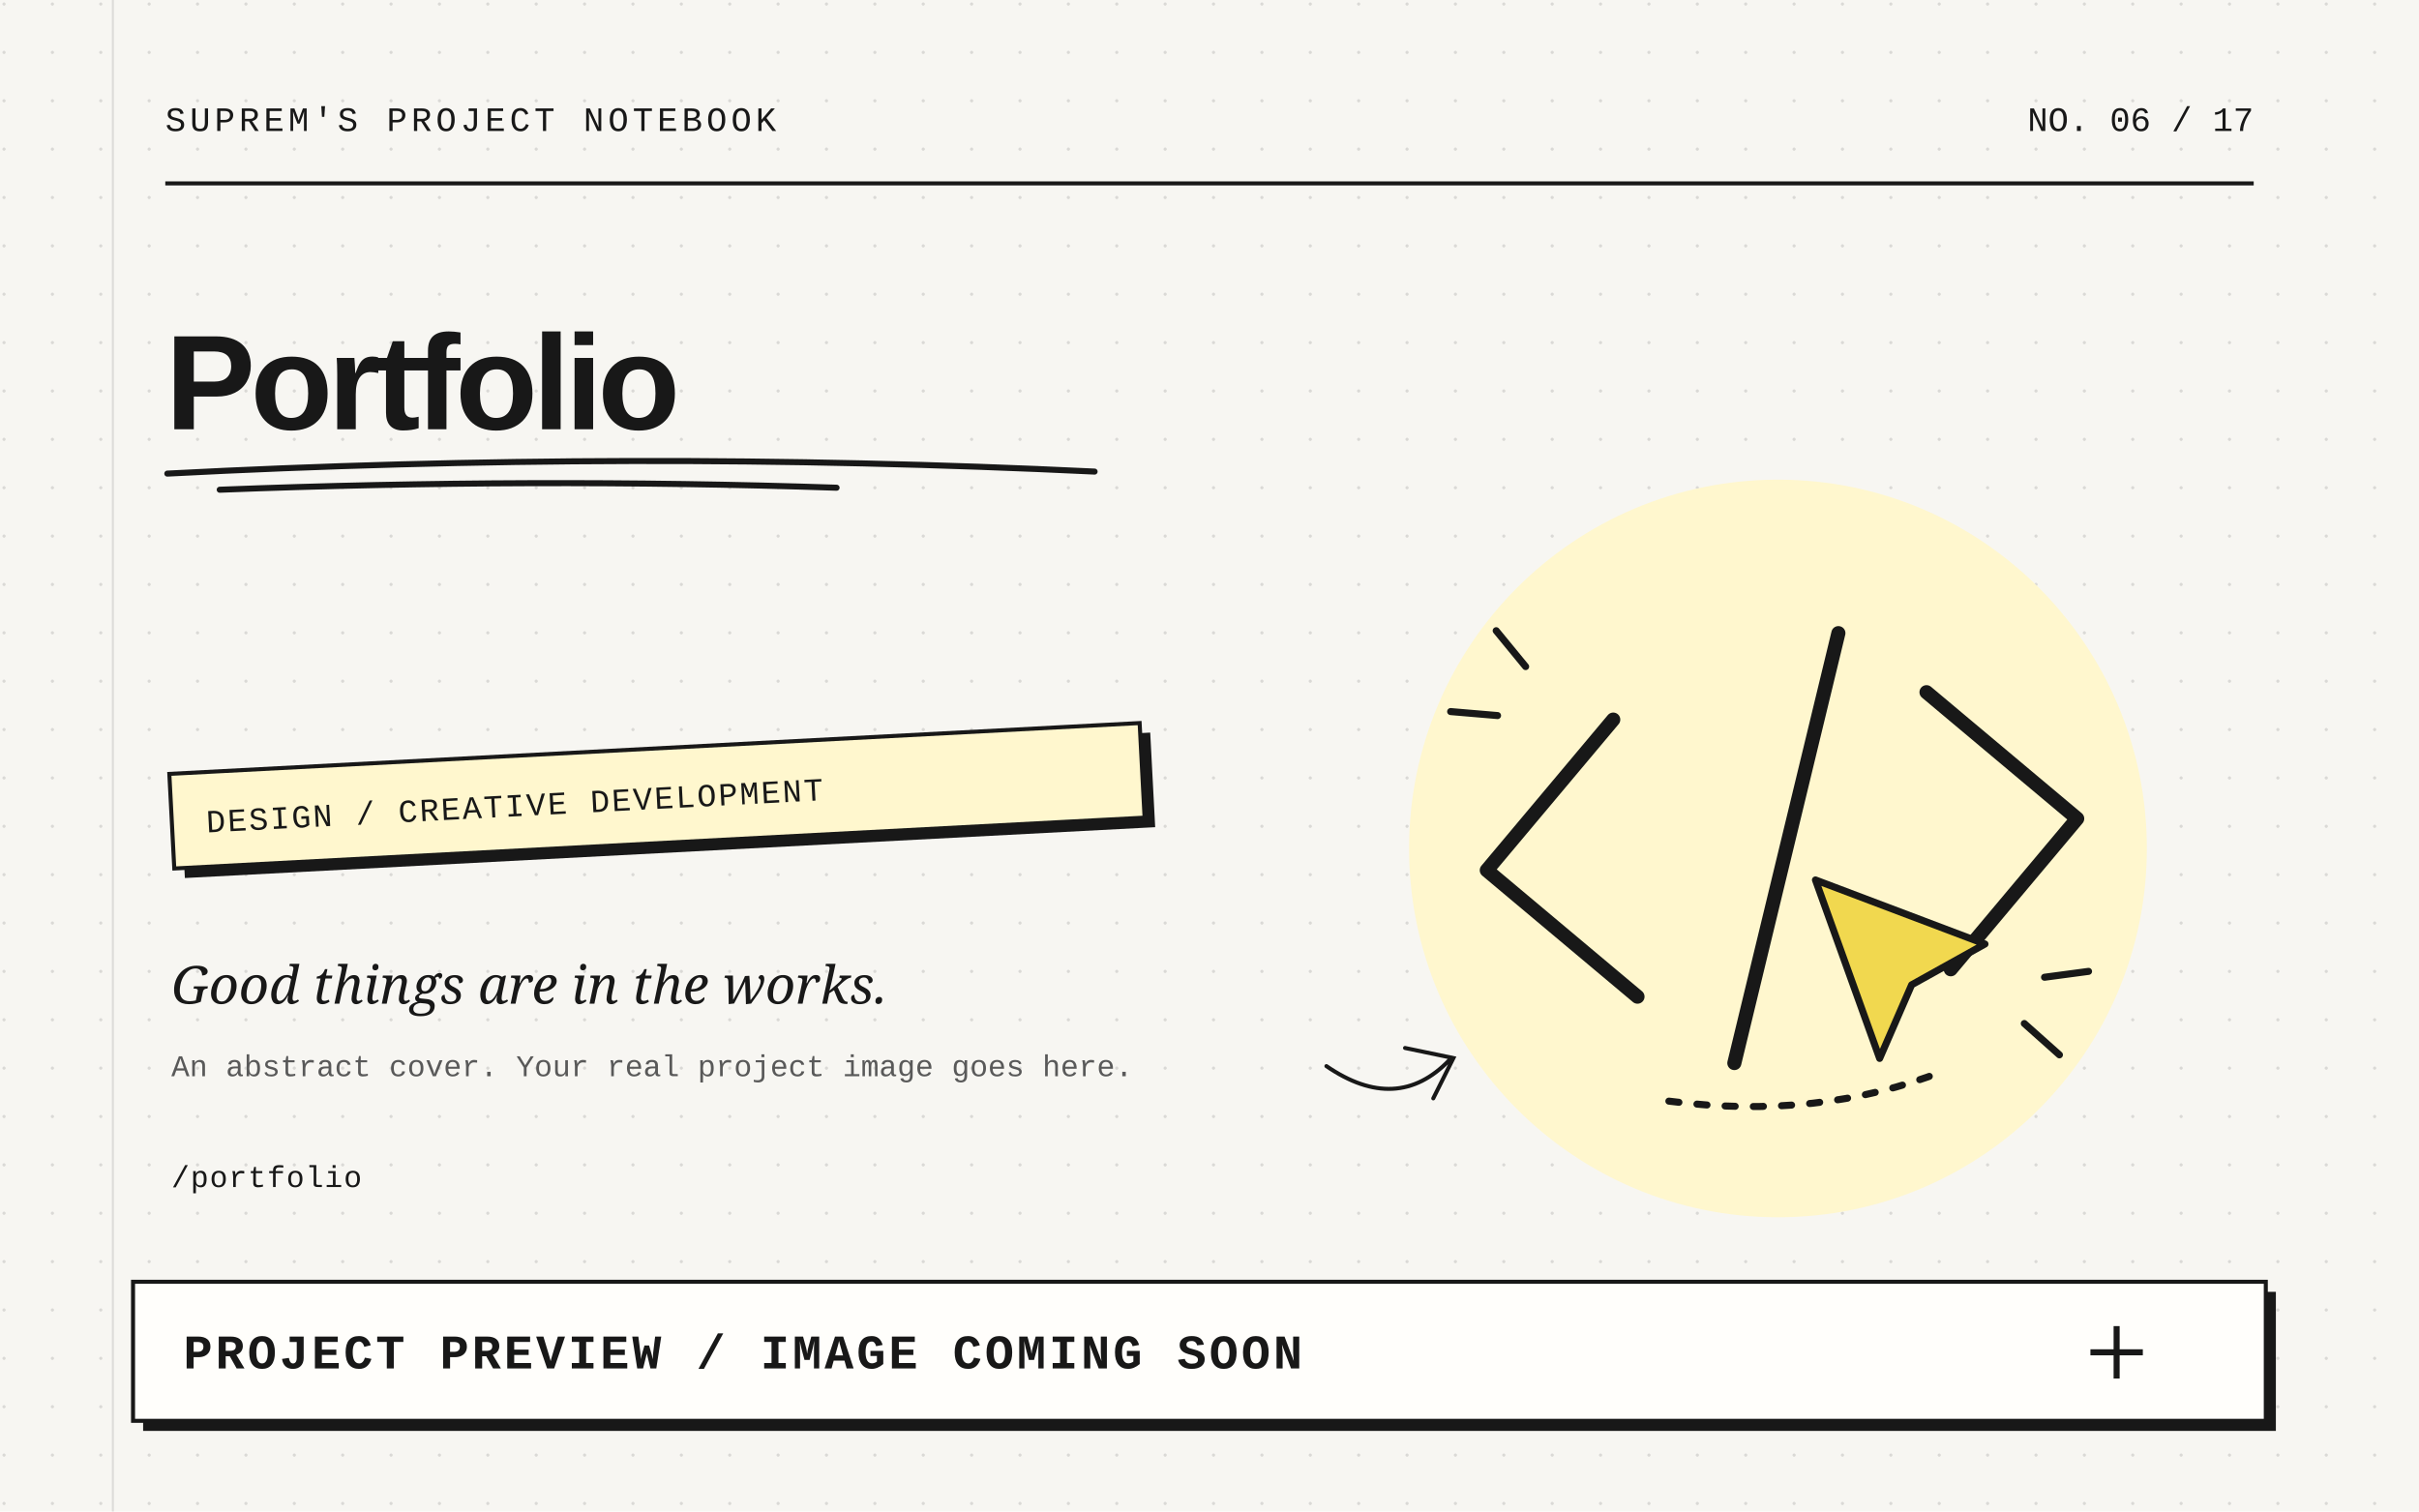
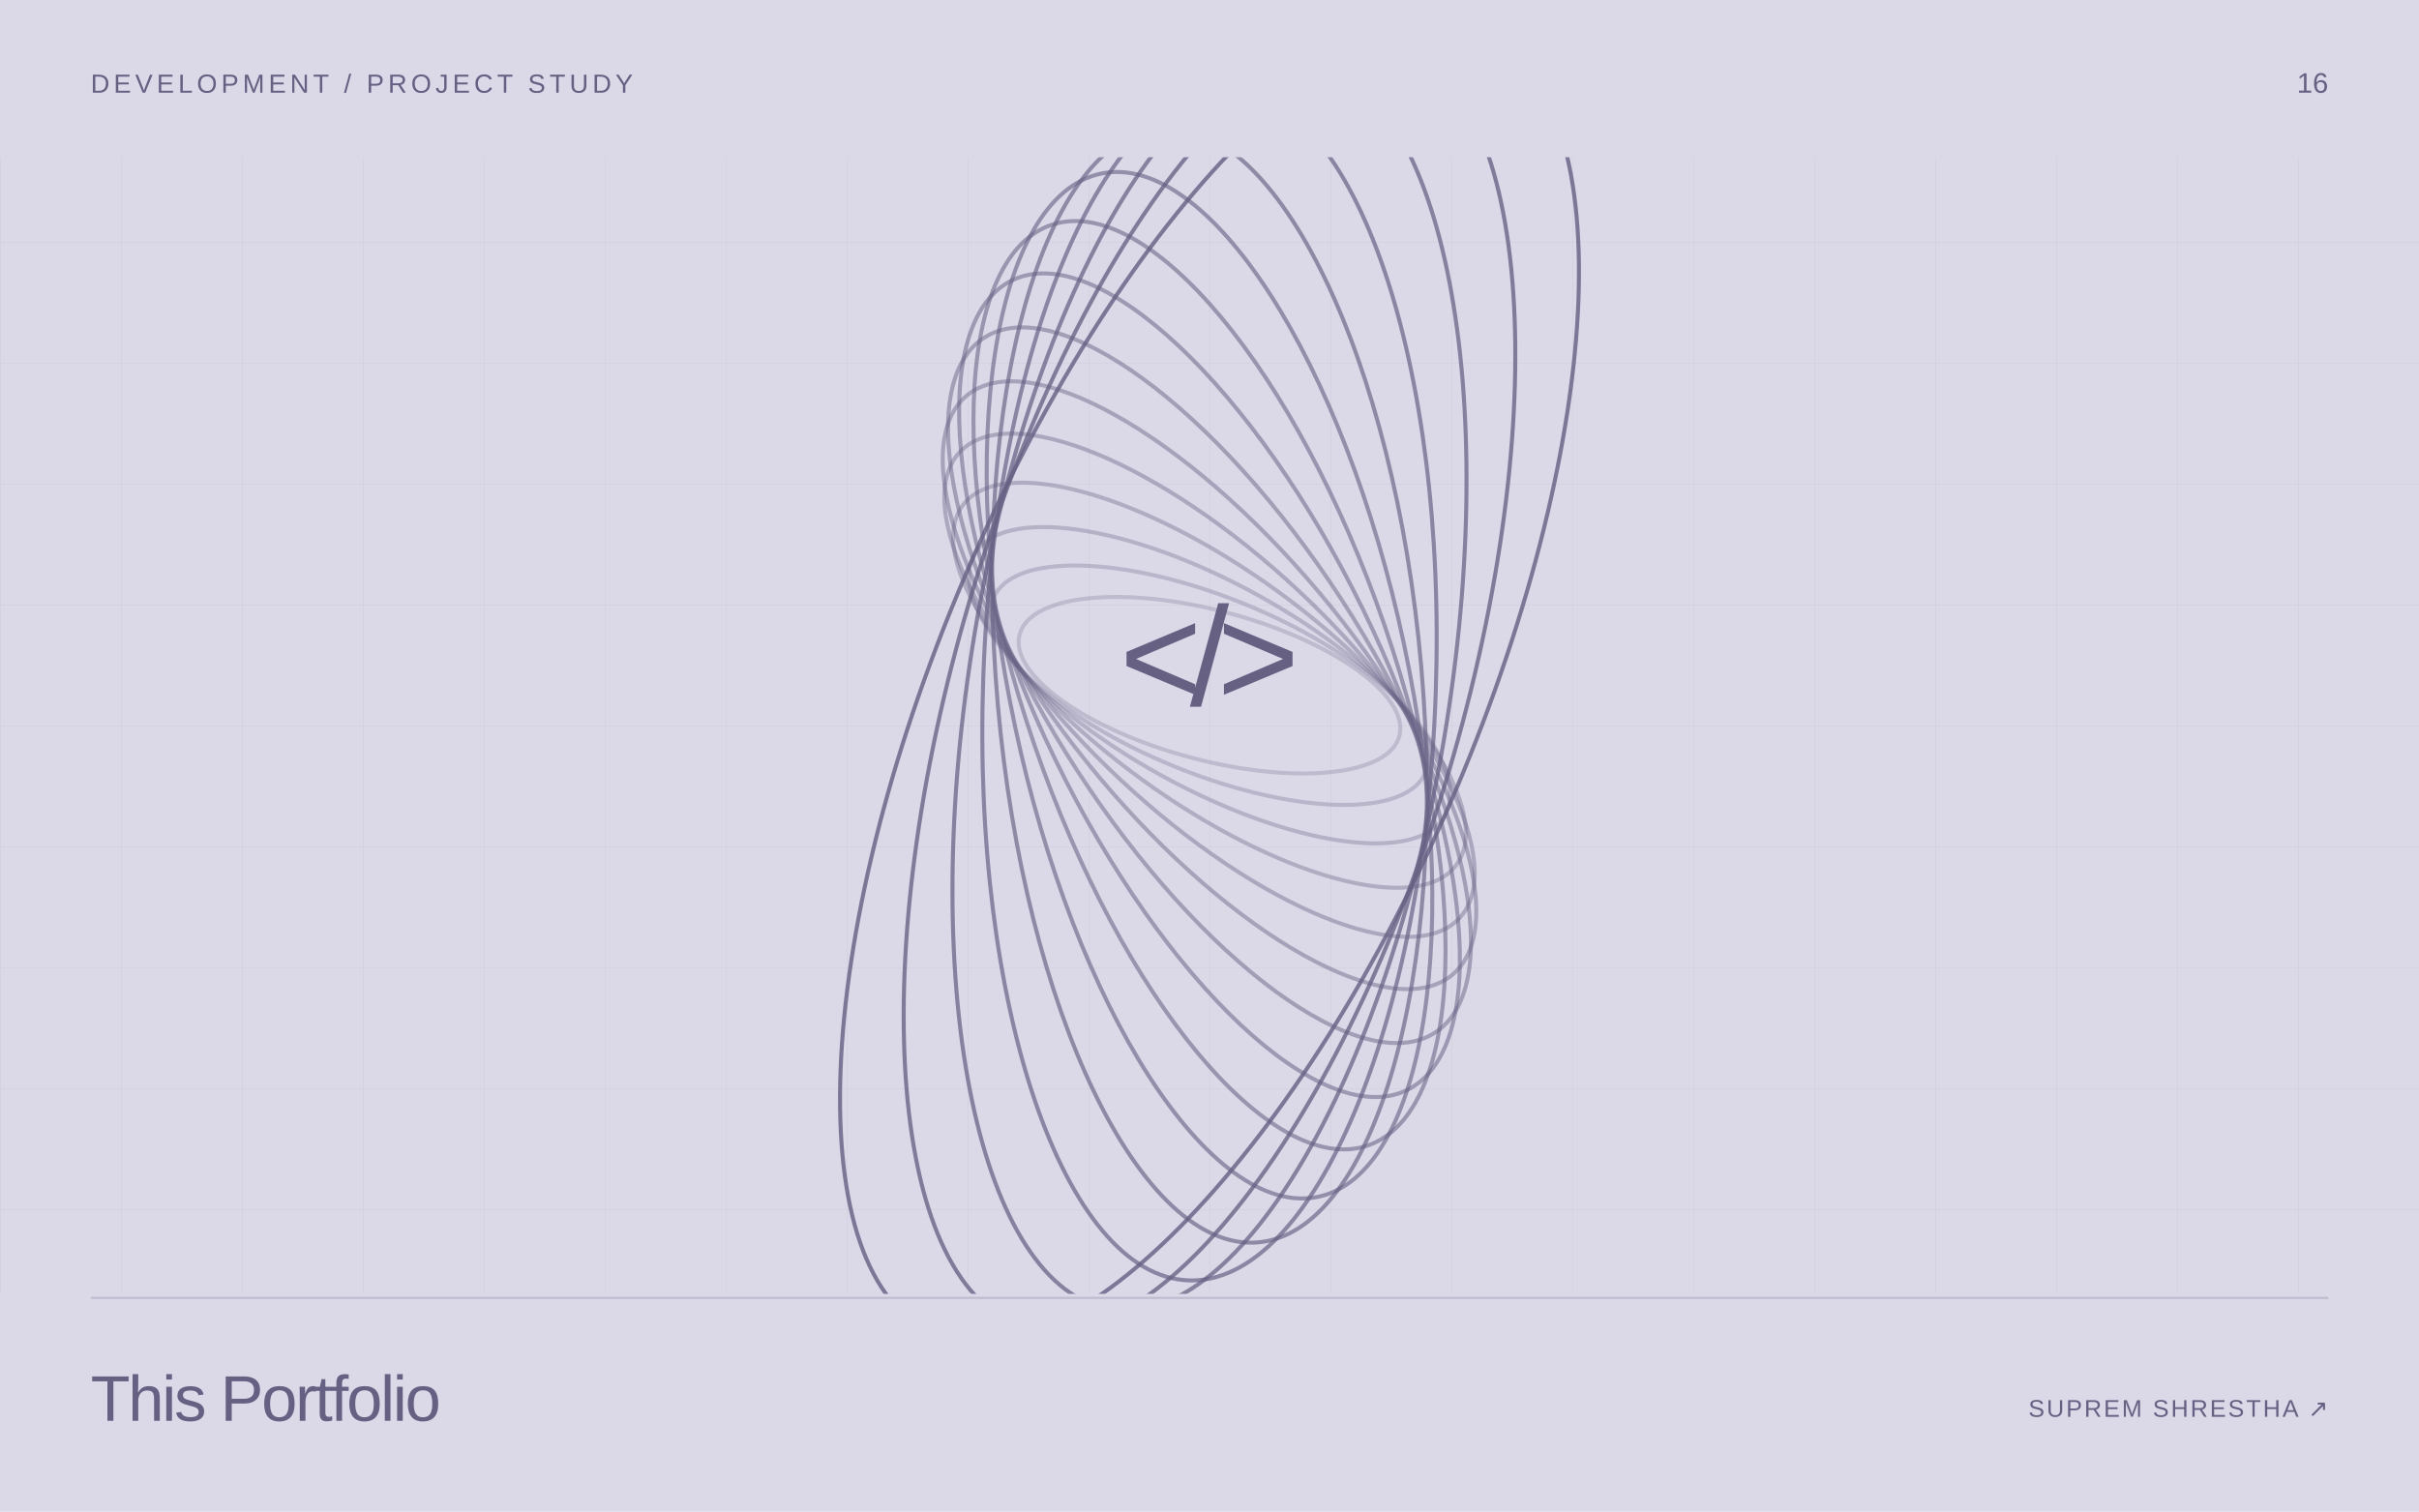
- <svg xmlns="http://www.w3.org/2000/svg" width="1200" height="750" viewBox="0 0 1200 750" role="img" aria-labelledby="title description">
+ <svg xmlns="http://www.w3.org/2000/svg" width="1200" height="750" viewBox="0 0 1200 750" role="img" aria-labelledby="title desc">
  <defs>
-     <pattern id="paper-dots" width="24" height="24" patternUnits="userSpaceOnUse">
-       <circle cx="2" cy="2" r="0.8" fill="#181818" opacity="0.13" />
+     <filter id="shadow" x="-30%" y="-30%" width="160%" height="170%">
+       <feDropShadow dx="0" dy="18" stdDeviation="22" flood-color="#666083" flood-opacity=".16" />
+     </filter>
+     <pattern id="grid" width="60" height="60" patternUnits="userSpaceOnUse">
+       <path d="M60 0H0V60" fill="none" stroke="#666083" stroke-width=".6" opacity=".09" />
    </pattern>
  </defs>
-   <rect width="1200" height="750" fill="#f7f6f2" />
-   <rect width="1200" height="750" fill="url(#paper-dots)" />
-   <path d="M56 0v750" fill="none" stroke="#181818" stroke-width="1" opacity="0.12" />
-   <g fill="#181818" font-family="Arial, Helvetica, sans-serif">
-     <text x="82" y="65" font-family="Courier New, monospace" font-size="17" letter-spacing="2">SUPREM'S PROJECT NOTEBOOK</text>
-     <text x="1118" y="65" text-anchor="end" font-family="Courier New, monospace" font-size="17">NO. 06 / 17</text>
-     <path d="M82 91h1036" fill="none" stroke="#181818" stroke-width="2" />
-     <text font-size="67" font-weight="700" letter-spacing="-2.5">
-       <tspan x="82" y="213">Portfolio</tspan>
-     </text>
-     <path d="M83 235q230-12 460-1m-434 9q155-6 306-1" fill="none" stroke="#181818" stroke-width="3" stroke-linecap="round" />
-     <g transform="translate(84 384) rotate(-3)">
-       <rect x="5" y="5" width="482" height="47" fill="#181818" />
-       <rect width="482" height="47" fill="#fff7ce" stroke="#181818" stroke-width="2" />
-       <text x="17" y="30" font-family="Courier New, monospace" font-size="16" letter-spacing="1">DESIGN / CREATIVE DEVELOPMENT</text>
-     </g>
-     <text x="85" y="498" font-family="Georgia, serif" font-size="26" font-style="italic">Good things are in the works.</text>
-     <text x="85" y="534" font-family="Courier New, monospace" font-size="15" fill="#595959">An abstract cover. Your real project image goes here.</text>
-     <text x="85" y="589" font-family="Courier New, monospace" font-size="15" letter-spacing="0.5">/portfolio</text>
-   </g>
-   <circle cx="882" cy="421" r="183" fill="#fff7ce" />
-   <g transform="translate(884 419) rotate(-5)" fill="none" stroke="#181818" stroke-width="3.5" stroke-linecap="round" stroke-linejoin="round">
-     <path d="M-78-69l-69 69 69 69M78-69l69 69-69 69M37-102L-33 106" stroke-width="7" />
-     <path d="M15 19l24 91 19-35 38-17-81-39z" fill="#f1d84f" />
-     <path d="M-119-99l-13-19m-3 42-23-4M112 99l16 17m-4-39 22-1" />
-     <path d="M-67 122q73 16 137-3" stroke-dasharray="5 9" />
-   </g>
-   <path d="M658 529q35 24 61-3m-22-6 24 5-10 20" fill="none" stroke="#181818" stroke-width="2" stroke-linecap="round" />
-   <rect x="71" y="641" width="1058" height="69" fill="#181818" />
-   <rect x="66" y="636" width="1058" height="69" fill="#fffefb" stroke="#181818" stroke-width="2" />
-   <text x="91" y="679" fill="#181818" font-family="Courier New, monospace" font-size="24" font-weight="700" letter-spacing="1.5">PROJECT PREVIEW / IMAGE COMING SOON</text>
-   <path d="M1050 658v26m-13-13h26" fill="none" stroke="#181818" stroke-width="3" />
+   <rect x="0" y="0" width="1200" height="750" rx="0" fill="#dbd9e8" />
+   <rect x="0" y="0" width="1200" height="750" rx="0" fill="url(#grid)" />
+   <ellipse cx="600" cy="340" rx="97.5" ry="37.05" transform="rotate(195 600 340)" fill="none" stroke="#666083" stroke-width="2" opacity="0.25" />
+   <ellipse cx="600" cy="340" rx="115.5" ry="43.89" transform="rotate(202 600 340)" fill="none" stroke="#666083" stroke-width="2" opacity="0.29" />
+   <ellipse cx="600" cy="340" rx="133.5" ry="50.73" transform="rotate(209 600 340)" fill="none" stroke="#666083" stroke-width="2" opacity="0.33" />
+   <ellipse cx="600" cy="340" rx="151.5" ry="57.57" transform="rotate(216 600 340)" fill="none" stroke="#666083" stroke-width="2" opacity="0.37" />
+   <ellipse cx="600" cy="340" rx="169.5" ry="64.41" transform="rotate(223 600 340)" fill="none" stroke="#666083" stroke-width="2" opacity="0.41" />
+   <ellipse cx="600" cy="340" rx="187.5" ry="71.25" transform="rotate(230 600 340)" fill="none" stroke="#666083" stroke-width="2" opacity="0.45" />
+   <ellipse cx="600" cy="340" rx="205.5" ry="78.09" transform="rotate(237 600 340)" fill="none" stroke="#666083" stroke-width="2" opacity="0.49" />
+   <ellipse cx="600" cy="340" rx="223.5" ry="84.93" transform="rotate(244 600 340)" fill="none" stroke="#666083" stroke-width="2" opacity="0.53" />
+   <ellipse cx="600" cy="340" rx="241.5" ry="91.77" transform="rotate(251 600 340)" fill="none" stroke="#666083" stroke-width="2" opacity="0.57" />
+   <ellipse cx="600" cy="340" rx="259.5" ry="98.61" transform="rotate(258 600 340)" fill="none" stroke="#666083" stroke-width="2" opacity="0.61" />
+   <ellipse cx="600" cy="340" rx="277.5" ry="105.45" transform="rotate(265 600 340)" fill="none" stroke="#666083" stroke-width="2" opacity="0.65" />
+   <ellipse cx="600" cy="340" rx="295.5" ry="112.29" transform="rotate(272 600 340)" fill="none" stroke="#666083" stroke-width="2" opacity="0.69" />
+   <ellipse cx="600" cy="340" rx="313.5" ry="119.13" transform="rotate(279 600 340)" fill="none" stroke="#666083" stroke-width="2" opacity="0.73" />
+   <ellipse cx="600" cy="340" rx="331.5" ry="125.97" transform="rotate(286 600 340)" fill="none" stroke="#666083" stroke-width="2" opacity="0.77" />
+   <ellipse cx="600" cy="340" rx="349.5" ry="132.81" transform="rotate(293 600 340)" fill="none" stroke="#666083" stroke-width="2" opacity="0.81" />
+   <text x="600" y="350" font-family="Arial,sans-serif" font-size="70" fill="#666083" text-anchor="middle" letter-spacing="-6">&lt;/&gt;</text>
+   <rect x="0" y="0" width="1200" height="78" rx="0" fill="#dbd9e8" />
+   <text x="45" y="46" font-family="Arial,sans-serif" font-size="13" fill="#666083" letter-spacing="2">DEVELOPMENT / PROJECT STUDY</text>
+   <text x="1155" y="46" font-family="Arial,sans-serif" font-size="14" fill="#666083" text-anchor="end">16</text>
+   <rect x="0" y="642" width="1200" height="108" rx="0" fill="#dbd9e8" />
+   <line x1="45" y1="644" x2="1155" y2="644" stroke="#666083" stroke-width="1" opacity=".25" />
+   <text x="45" y="705" font-family="Arial,sans-serif" font-size="32" fill="#666083" letter-spacing="-1">This Portfolio</text>
+   <text x="1155" y="703" font-family="Arial,sans-serif" font-size="12" fill="#666083" text-anchor="end" letter-spacing="1">SUPREM SHRESTHA ↗</text>
</svg>
